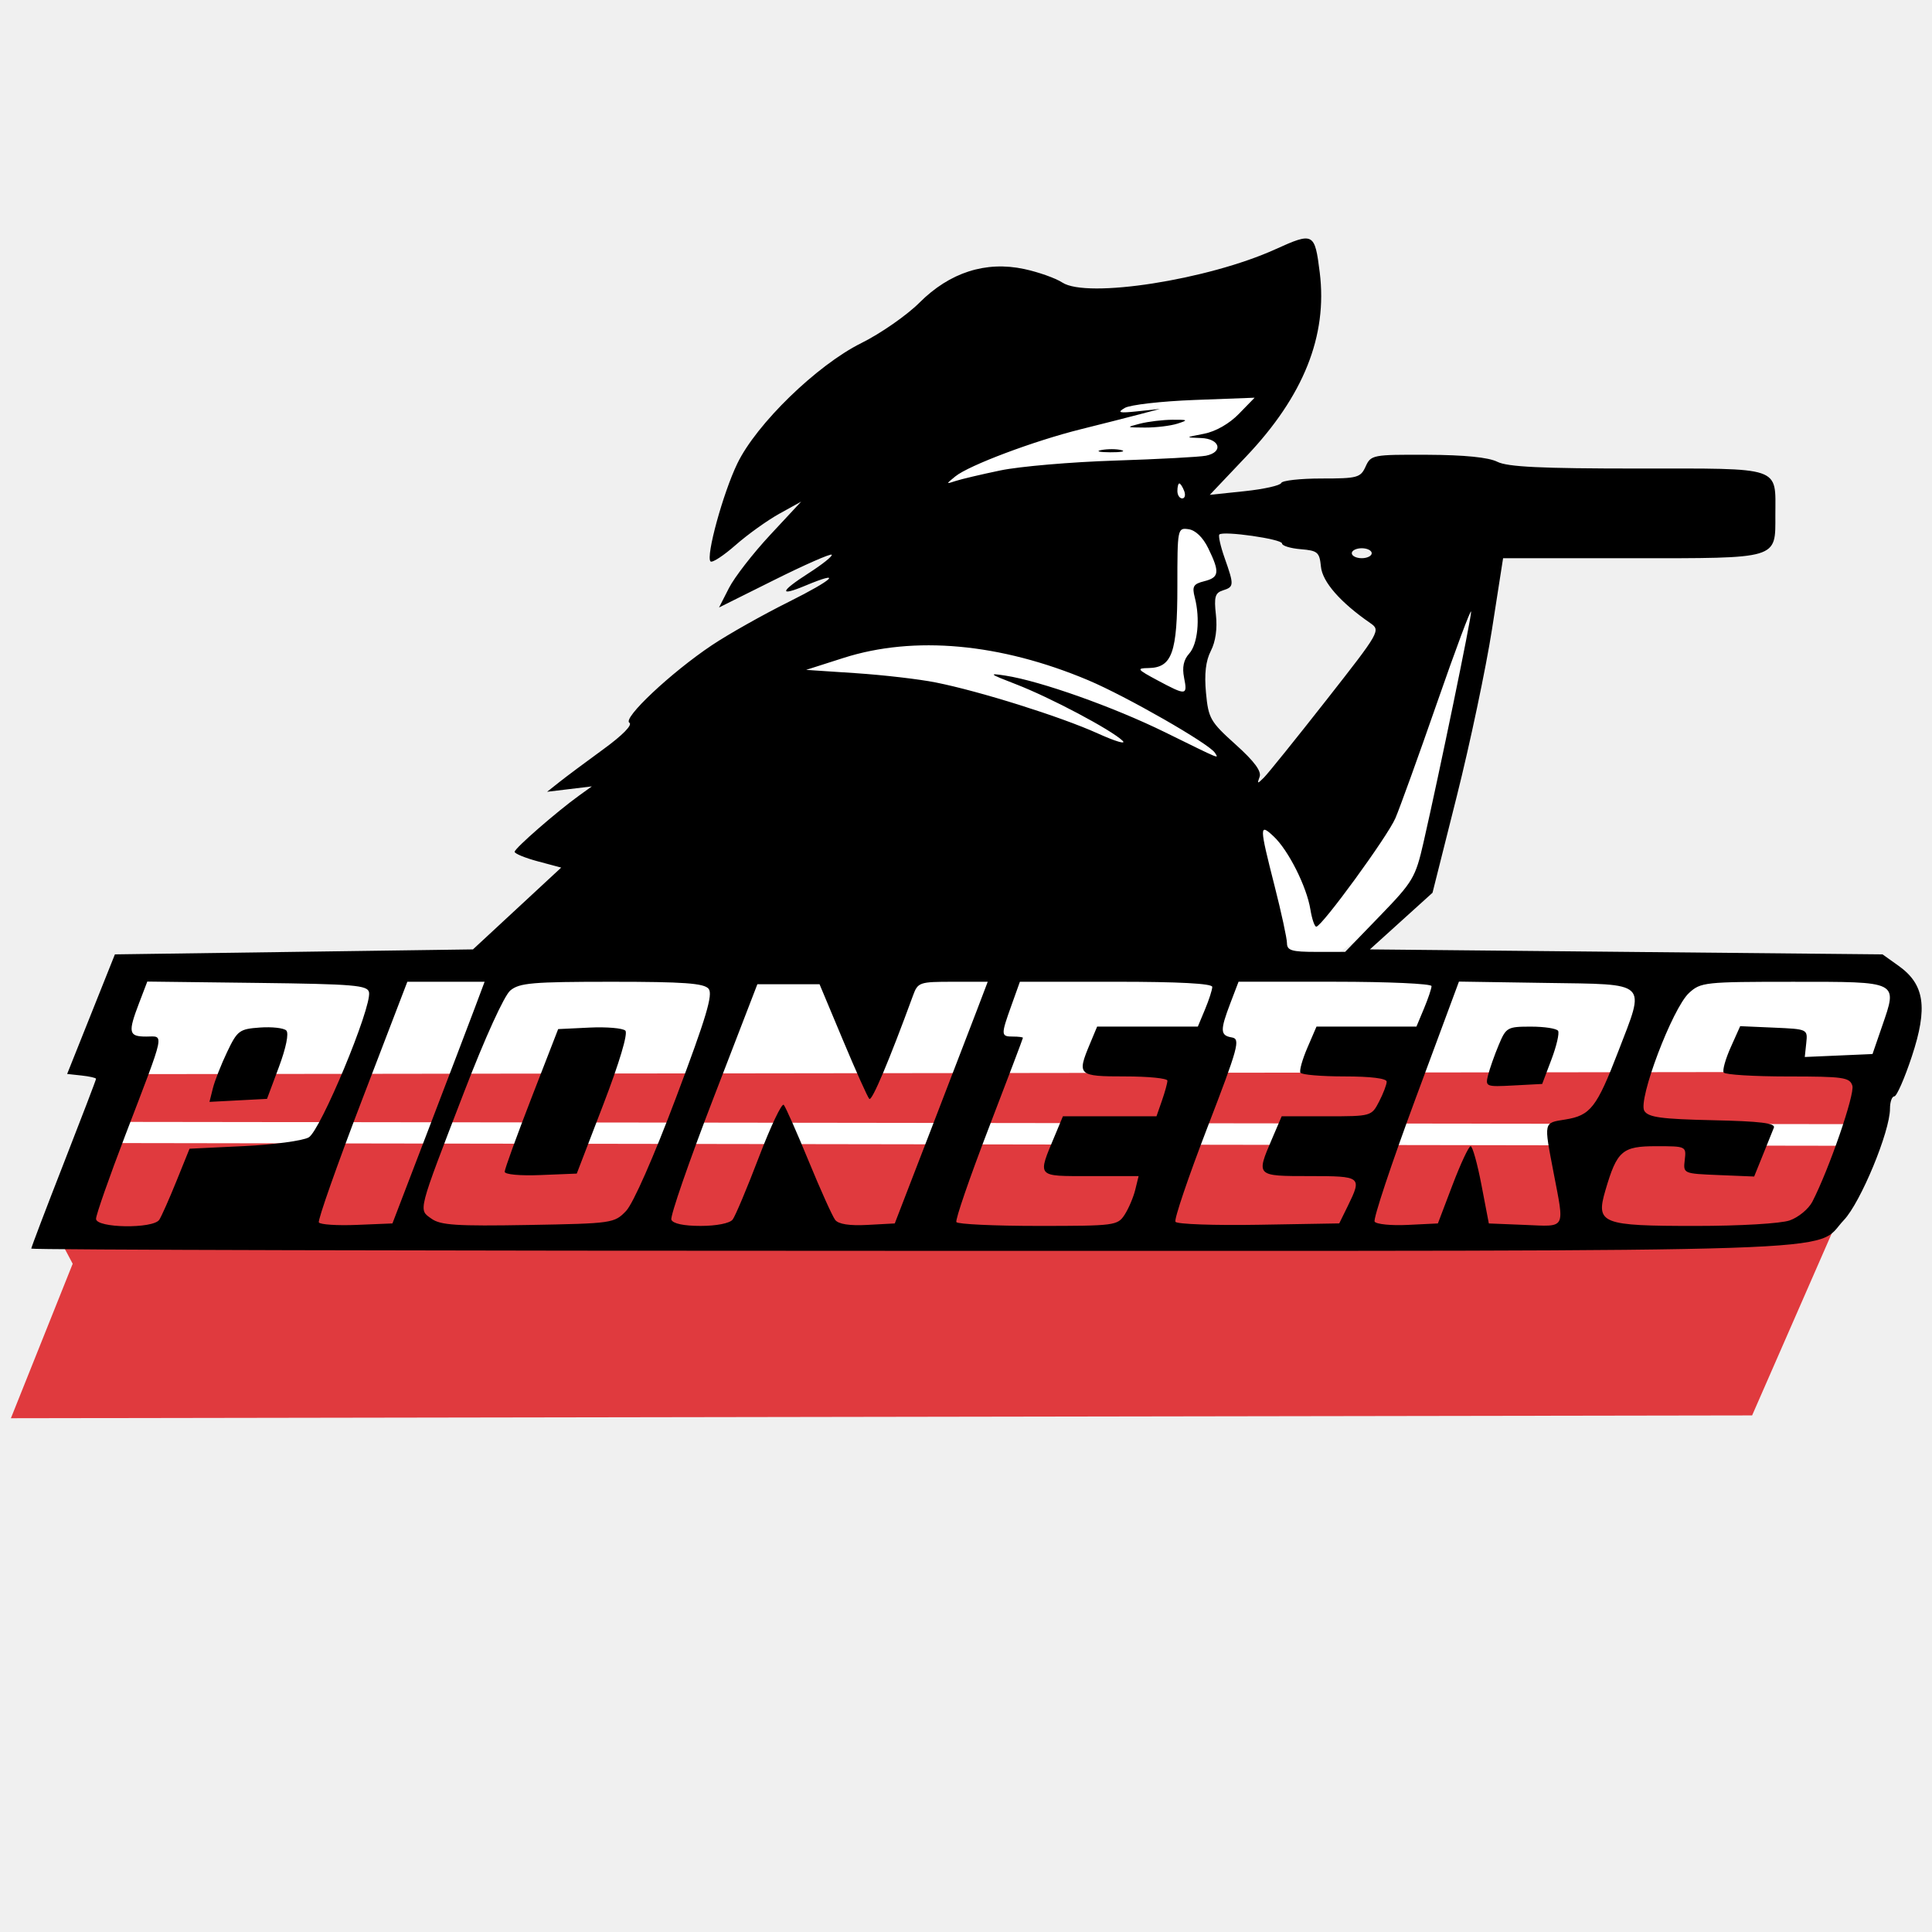
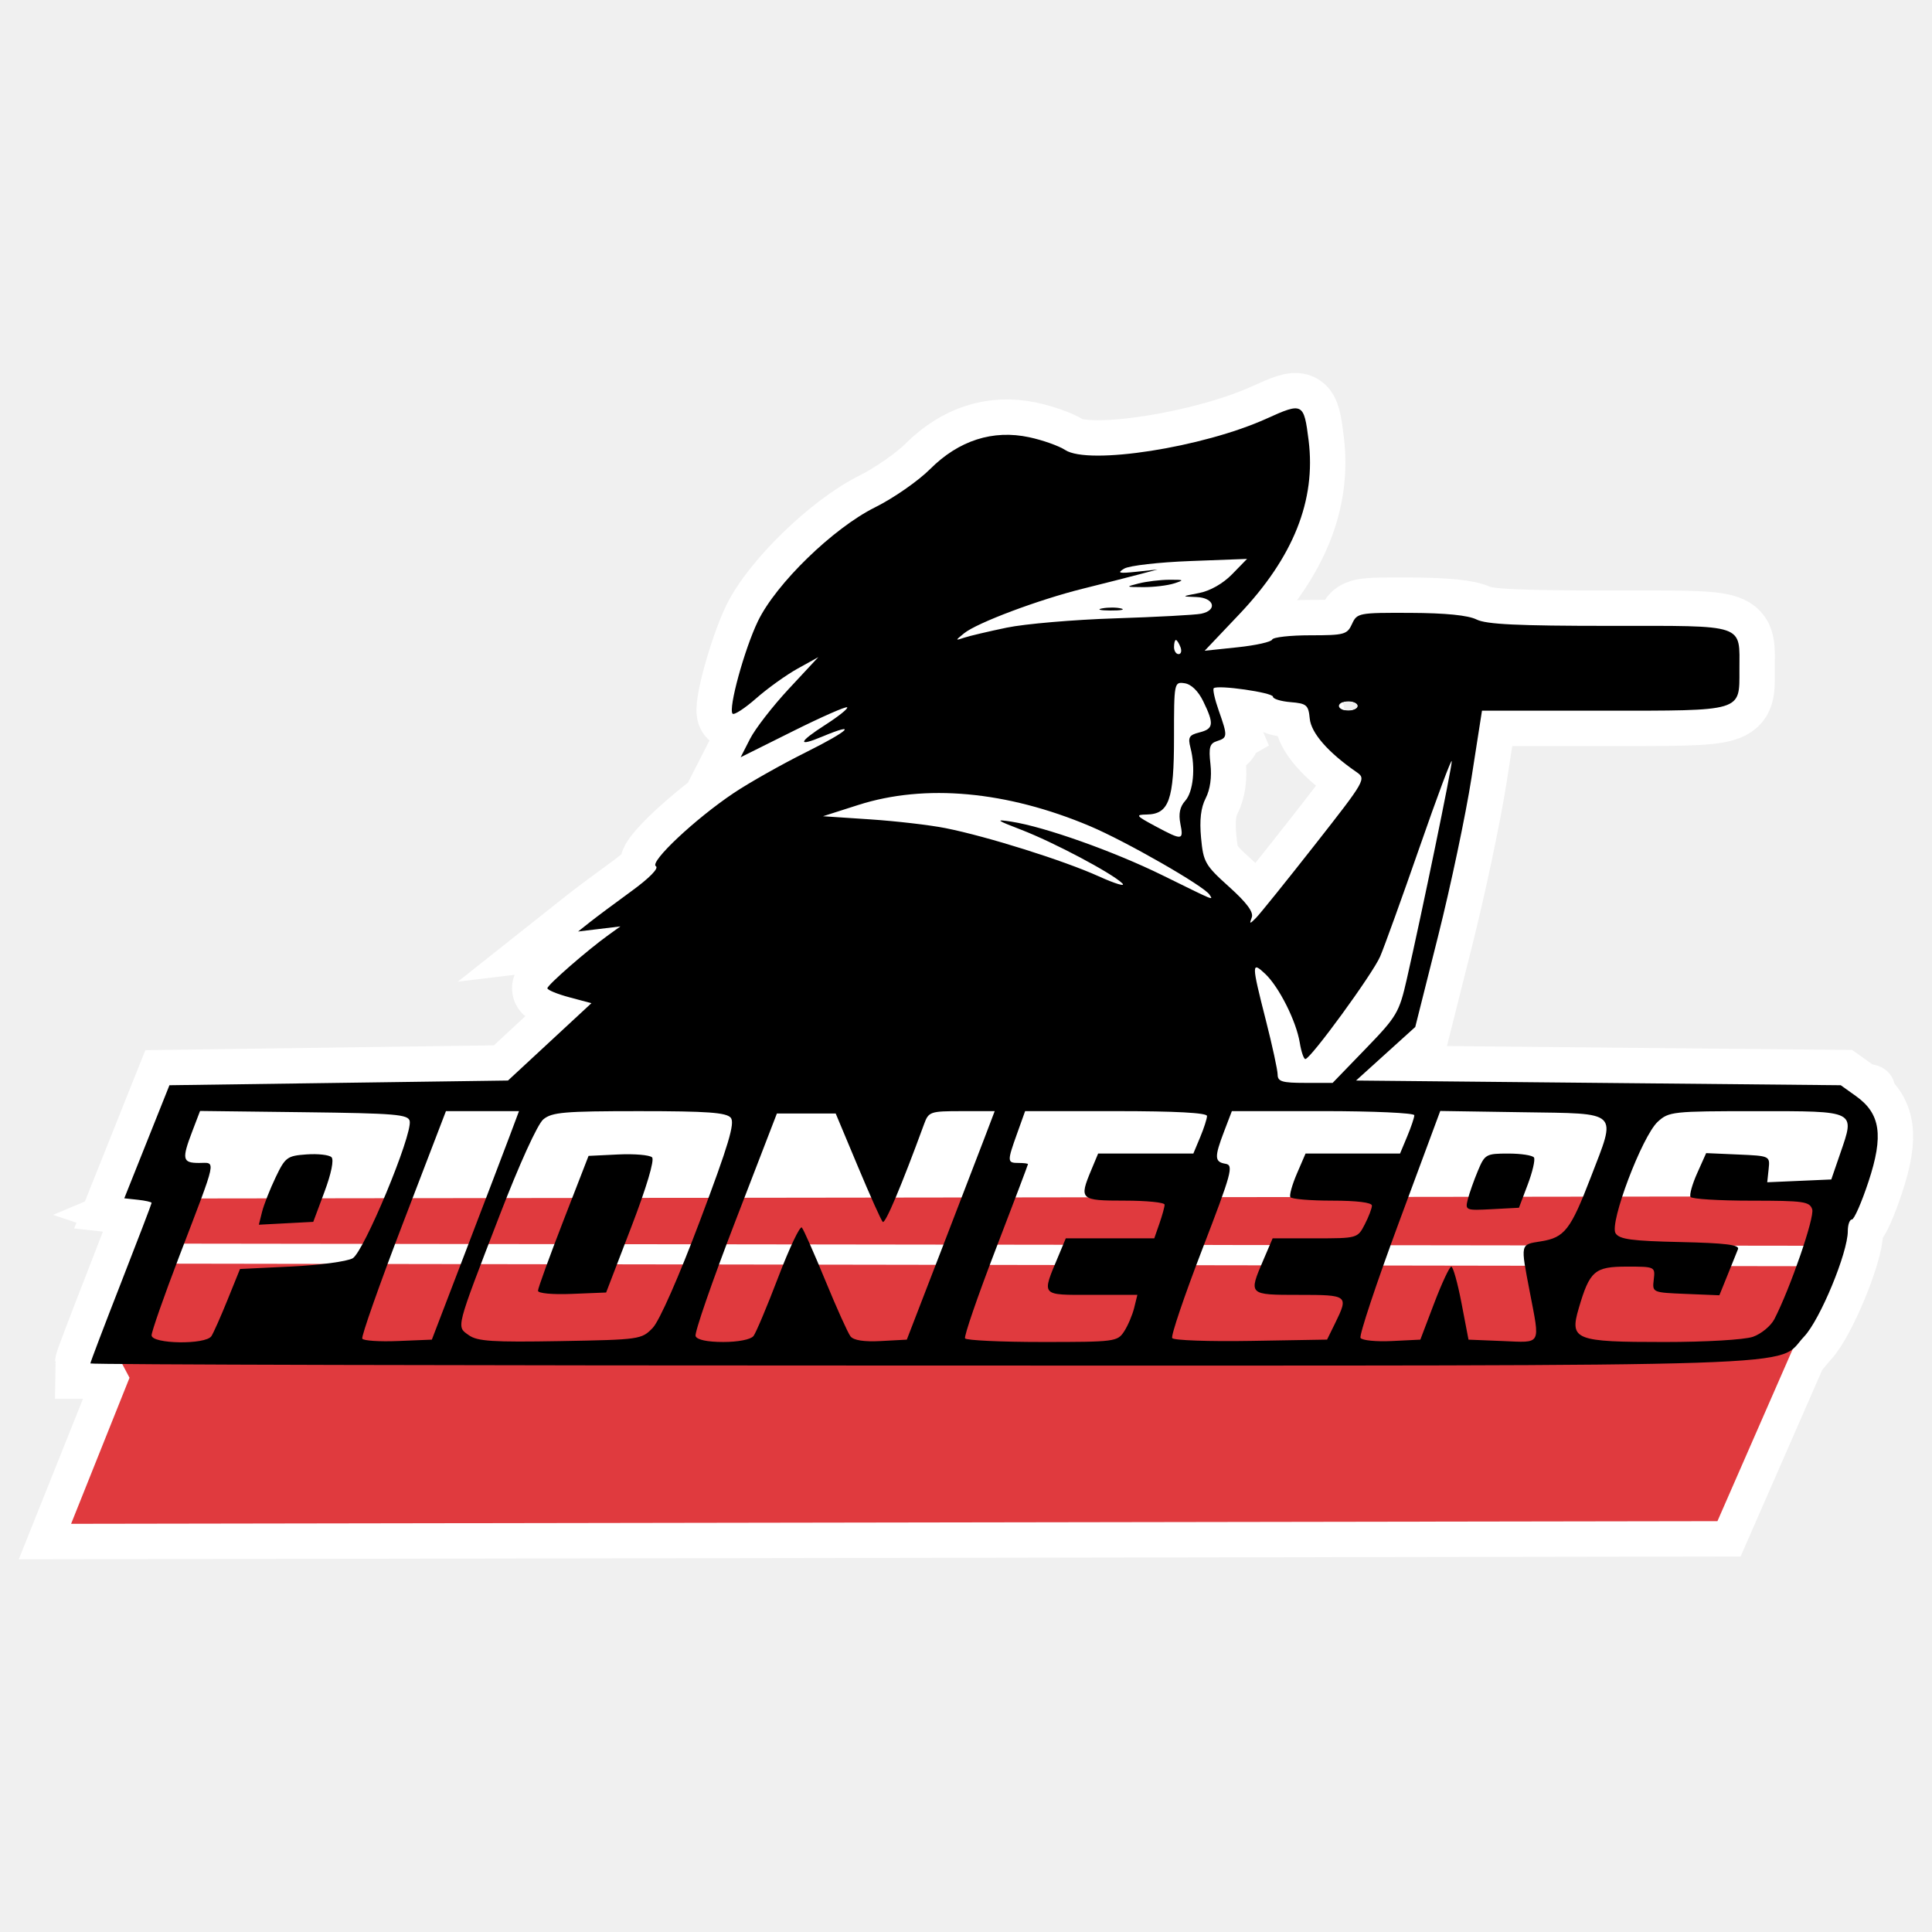
<svg xmlns="http://www.w3.org/2000/svg" width="105.833mm" height="105.833mm" viewBox="0 0 105.833 105.833" version="1.1" id="svg1" xml:space="preserve">
  <defs id="defs1" />
  <g id="layer1">
-     <rect style="fill:#ffffff;fill-rule:evenodd;stroke-width:0.267" id="rect3" width="96.219" height="12.863" x="23.655" y="55.359" ry="0.031" transform="matrix(1,0,-0.2849666,0.9585374,0,0)" />
-     <g id="g3" transform="matrix(0.9857172,0,0,0.9857172,0.00853362,1.109607)">
-       <path style="fill:#ffffff;fill-opacity:1;stroke-width:6.829" d="m 52.596,21.538 c 0,0 -2.809,6.243 -2.965,7.023 -0.156,0.78 -10.769,11.081 -10.769,11.081 l 14.358,6.399 14.202,4.994 6.087,1.405 5.775,-4.058 3.59,-16.856 c 0,0 -4.058,-0.624 -4.214,0.156 -0.156,0.78 -5.15,10.925 -5.15,10.925 l -5.775,2.341 0.624,-3.902 -1.873,-2.653 0.156,-2.653 0.624,-4.058 1.092,-0.624 -1.873,-4.37 3.434,-4.682 -0.468,-4.526 z" id="path3" />
-       <path style="fill:#e03a3e;fill-opacity:1;stroke-width:6.829" d="M 4.343,62.394 2.626,66.452 4.031,69.105 0.597,77.689 97.361,77.533 103.916,62.55 Z" id="path2" />
-       <path style="fill:#e03a3e;fill-opacity:1;stroke-width:2.979" d="m 7.218,58.567 -1.779,0.745 1.456,0.487 -1.061,1.421 97.774,0.127 1.018,-2.908 z" id="path2-6" />
-       <path style="fill:#000000;fill-opacity:1;stroke-width:1.047" d="m 1.729,68.263 c 0,-0.068 0.81,-2.198 1.8,-4.732 0.99,-2.534 1.8,-4.651 1.8,-4.704 0,-0.053 -0.361,-0.135 -0.803,-0.183 l -0.803,-0.087 1.327,-3.323 1.327,-3.323 9.949,-0.138 9.949,-0.138 2.452,-2.273 2.452,-2.273 -1.294,-0.346 c -0.712,-0.19 -1.294,-0.43 -1.294,-0.532 0,-0.191 2.364,-2.251 3.6,-3.138 l 0.692,-0.497 -1.244,0.15 -1.244,0.15 0.69,-0.547 c 0.38,-0.301 1.479,-1.121 2.443,-1.822 1.063,-0.774 1.629,-1.352 1.439,-1.469 -0.393,-0.243 2.321,-2.793 4.585,-4.307 0.902,-0.603 2.823,-1.687 4.27,-2.408 2.502,-1.247 3.061,-1.795 0.918,-0.9 -1.483,0.62 -1.403,0.326 0.19,-0.696 0.773,-0.496 1.35,-0.958 1.281,-1.027 -0.069,-0.069 -1.505,0.563 -3.193,1.405 l -3.068,1.529 0.553,-1.083 c 0.304,-0.596 1.331,-1.92 2.282,-2.942 l 1.73,-1.859 -1.214,0.673 c -0.668,0.37 -1.764,1.156 -2.435,1.746 -0.672,0.59 -1.296,0.997 -1.389,0.905 -0.271,-0.271 0.692,-3.789 1.489,-5.439 1.065,-2.206 4.424,-5.468 6.889,-6.693 1.076,-0.534 2.53,-1.546 3.233,-2.248 1.682,-1.682 3.69,-2.326 5.822,-1.869 0.794,0.17 1.746,0.508 2.116,0.75 1.373,0.9 8.095,-0.149 11.84,-1.847 2.123,-0.962 2.19,-0.927 2.467,1.29 0.439,3.516 -0.896,6.861 -4.08,10.216 l -2.03,2.14 1.938,-0.204 c 1.066,-0.112 1.98,-0.316 2.031,-0.454 0.051,-0.138 1.059,-0.25 2.24,-0.25 2,0 2.169,-0.046 2.451,-0.666 0.295,-0.647 0.39,-0.665 3.437,-0.652 2.059,0.009 3.39,0.142 3.881,0.389 0.571,0.286 2.421,0.375 7.813,0.375 8.09,0 7.639,-0.153 7.639,2.593 0,2.464 0.241,2.392 -8.001,2.392 h -7.13 l -0.616,3.946 c -0.339,2.17 -1.221,6.353 -1.961,9.295 l -1.345,5.349 -1.74,1.574 -1.74,1.574 14.244,0.138 14.244,0.138 0.893,0.637 c 1.446,1.031 1.635,2.317 0.739,5.027 -0.405,1.225 -0.844,2.228 -0.977,2.228 -0.132,0 -0.24,0.308 -0.24,0.684 0,1.271 -1.632,5.212 -2.563,6.191 -1.747,1.837 2.116,1.709 -51.705,1.709 -26.964,0 -49.025,-0.056 -49.025,-0.124 z m 7.114,-1.603 c 0.123,-0.189 0.552,-1.154 0.953,-2.146 l 0.729,-1.803 3.009,-0.144 c 1.655,-0.079 3.281,-0.297 3.612,-0.484 0.654,-0.369 3.511,-7.24 3.353,-8.064 -0.076,-0.393 -0.828,-0.457 -6.204,-0.522 l -6.118,-0.074 -0.455,1.191 c -0.63,1.649 -0.584,1.865 0.394,1.865 1.011,0 1.103,-0.435 -1.164,5.49 -0.893,2.334 -1.624,4.421 -1.624,4.639 0,0.517 3.18,0.564 3.514,0.052 z M 11.821,59.353 c 0.104,-0.416 0.462,-1.326 0.795,-2.023 0.568,-1.189 0.68,-1.271 1.82,-1.353 0.668,-0.048 1.328,0.026 1.466,0.165 0.151,0.151 -0.013,0.962 -0.41,2.025 l -0.662,1.774 -1.599,0.084 -1.599,0.084 z m 11.995,2.25 c 1.109,-2.894 2.261,-5.916 2.561,-6.715 l 0.545,-1.454 h -2.147 -2.147 l -2.522,6.577 c -1.387,3.617 -2.465,6.676 -2.395,6.796 0.07,0.121 1.019,0.183 2.108,0.138 l 1.981,-0.081 z m 10.967,4.569 c 0.394,-0.411 1.527,-2.982 2.787,-6.326 1.672,-4.438 2.054,-5.716 1.8,-6.023 -0.256,-0.308 -1.374,-0.389 -5.382,-0.389 -4.412,0 -5.133,0.062 -5.638,0.485 -0.338,0.283 -1.401,2.617 -2.554,5.608 -2.626,6.813 -2.558,6.549 -1.824,7.075 0.503,0.36 1.397,0.418 5.374,0.348 4.676,-0.083 4.784,-0.098 5.436,-0.777 z m -6.745,-2.181 c 0,-0.147 0.669,-1.99 1.486,-4.097 l 1.486,-3.83 1.74,-0.084 c 0.957,-0.046 1.854,0.031 1.994,0.17 0.154,0.154 -0.328,1.769 -1.223,4.099 l -1.477,3.845 -2.003,0.081 c -1.156,0.047 -2.003,-0.031 -2.003,-0.185 z m 12.664,2.666 c 0.148,-0.19 0.806,-1.754 1.462,-3.474 0.656,-1.72 1.278,-3.029 1.383,-2.908 0.105,0.121 0.729,1.528 1.386,3.128 0.657,1.599 1.32,3.069 1.472,3.266 0.182,0.236 0.794,0.331 1.794,0.277 l 1.517,-0.082 1.977,-5.123 c 1.087,-2.818 2.249,-5.84 2.583,-6.715 l 0.606,-1.592 h -1.936 c -1.86,0 -1.947,0.03 -2.215,0.762 -1.332,3.637 -2.285,5.892 -2.429,5.748 -0.095,-0.095 -0.755,-1.567 -1.468,-3.272 L 45.536,53.572 h -1.728 -1.728 l -2.456,6.369 c -1.351,3.503 -2.396,6.525 -2.323,6.715 0.083,0.218 0.687,0.346 1.63,0.346 0.87,0 1.611,-0.145 1.768,-0.346 z m 21.788,-0.277 c 0.222,-0.343 0.487,-0.966 0.59,-1.385 l 0.187,-0.762 h -2.691 c -3.03,0 -2.946,0.099 -1.943,-2.301 l 0.427,-1.022 h 2.6 2.6 l 0.304,-0.872 c 0.167,-0.48 0.304,-0.978 0.304,-1.108 0,-0.13 -1.059,-0.236 -2.354,-0.236 -2.616,0 -2.683,-0.062 -1.953,-1.809 l 0.401,-0.96 h 2.798 2.798 l 0.401,-0.96 c 0.221,-0.528 0.401,-1.089 0.401,-1.246 0,-0.187 -1.856,-0.286 -5.345,-0.286 h -5.345 l -0.471,1.315 c -0.593,1.654 -0.589,1.731 0.085,1.731 0.305,0 0.554,0.032 0.554,0.07 0,0.039 -0.861,2.311 -1.914,5.05 -1.053,2.739 -1.856,5.075 -1.784,5.191 0.072,0.116 2.114,0.212 4.539,0.212 4.267,0 4.421,-0.02 4.811,-0.623 z m 12.402,-0.485 c 0.799,-1.634 0.763,-1.662 -2.131,-1.662 -2.974,0 -2.969,0.005 -2.087,-2.054 l 0.544,-1.269 h 2.495 c 2.483,0 2.497,-0.004 2.918,-0.817 0.232,-0.449 0.422,-0.948 0.422,-1.108 0,-0.18 -0.89,-0.291 -2.338,-0.291 -1.286,0 -2.391,-0.093 -2.457,-0.208 -0.066,-0.114 0.109,-0.737 0.388,-1.385 l 0.507,-1.177 h 2.777 2.777 l 0.419,-1.003 c 0.231,-0.552 0.419,-1.112 0.419,-1.246 0,-0.134 -2.413,-0.243 -5.362,-0.243 h -5.362 l -0.453,1.186 c -0.582,1.524 -0.57,1.802 0.081,1.91 0.487,0.081 0.367,0.523 -1.375,5.046 -1.05,2.727 -1.842,5.066 -1.76,5.199 0.082,0.133 2.164,0.207 4.626,0.165 l 4.477,-0.076 z M 80.714,64.719 c 0.449,-1.18 0.901,-2.146 1.005,-2.146 0.104,0 0.374,0.966 0.6,2.146 l 0.411,2.146 2.008,0.081 c 2.313,0.094 2.203,0.294 1.592,-2.895 -0.549,-2.867 -0.57,-2.767 0.646,-2.962 1.403,-0.224 1.747,-0.665 2.94,-3.767 1.523,-3.959 1.756,-3.736 -4.001,-3.824 l -4.846,-0.074 -2.424,6.537 c -1.333,3.596 -2.351,6.657 -2.261,6.802 0.09,0.146 0.918,0.228 1.839,0.183 l 1.676,-0.082 z m 1.973,-6.094 c 0.09,-0.36 0.356,-1.114 0.591,-1.676 0.41,-0.982 0.48,-1.022 1.792,-1.022 0.751,0 1.43,0.105 1.509,0.234 0.079,0.129 -0.087,0.845 -0.37,1.592 l -0.514,1.359 -1.586,0.084 c -1.545,0.082 -1.582,0.067 -1.422,-0.57 z m 16.763,8.071 c 0.484,-0.169 1.05,-0.636 1.258,-1.038 0.929,-1.802 2.371,-5.985 2.224,-6.45 -0.147,-0.462 -0.499,-0.512 -3.589,-0.512 -1.885,0 -3.488,-0.099 -3.563,-0.22 -0.075,-0.121 0.101,-0.75 0.391,-1.397 l 0.527,-1.178 1.877,0.082 c 1.874,0.082 1.877,0.084 1.795,0.857 l -0.082,0.774 1.882,-0.082 1.882,-0.082 0.532,-1.545 c 0.868,-2.52 0.969,-2.47 -4.939,-2.47 -4.921,0 -5.142,0.024 -5.792,0.623 -0.922,0.85 -2.855,5.958 -2.48,6.553 0.224,0.356 0.943,0.454 3.804,0.517 2.639,0.058 3.494,0.163 3.393,0.415 -0.074,0.186 -0.351,0.872 -0.615,1.526 l -0.48,1.188 -1.973,-0.081 c -1.973,-0.081 -1.973,-0.081 -1.884,-0.842 0.088,-0.757 0.078,-0.762 -1.586,-0.762 -1.891,0 -2.179,0.25 -2.825,2.457 -0.542,1.851 -0.228,1.974 5.026,1.974 2.46,0 4.718,-0.133 5.217,-0.307 z M 76.686,49.765 c 1.833,-1.895 1.969,-2.124 2.416,-4.085 0.892,-3.911 2.659,-12.472 2.643,-12.813 -0.009,-0.187 -0.86,2.089 -1.892,5.059 -1.032,2.97 -2.075,5.859 -2.317,6.42 -0.438,1.017 -4.068,5.996 -4.393,6.026 -0.094,0.009 -0.243,-0.423 -0.33,-0.959 -0.206,-1.267 -1.22,-3.285 -2.038,-4.054 -0.806,-0.757 -0.803,-0.592 0.045,2.737 0.379,1.489 0.691,2.926 0.692,3.192 0.002,0.406 0.265,0.485 1.617,0.485 h 1.615 z m -2.992,-11.977 c 3.003,-3.828 3.034,-3.882 2.441,-4.292 -1.66,-1.148 -2.654,-2.286 -2.736,-3.133 -0.078,-0.802 -0.181,-0.89 -1.124,-0.968 -0.571,-0.047 -1.038,-0.191 -1.038,-0.319 0,-0.245 -3.267,-0.713 -3.482,-0.498 -0.068,0.068 0.064,0.658 0.294,1.31 0.531,1.506 0.526,1.598 -0.101,1.797 -0.432,0.137 -0.496,0.365 -0.385,1.357 0.085,0.758 -0.017,1.487 -0.28,2 -0.286,0.557 -0.37,1.28 -0.272,2.331 0.133,1.424 0.24,1.611 1.646,2.875 1.041,0.936 1.451,1.49 1.334,1.8 -0.15,0.399 -0.123,0.402 0.245,0.033 0.228,-0.228 1.784,-2.16 3.457,-4.292 z m -6.187,2.922 C 67.202,40.214 62.578,37.566 60.468,36.677 55.584,34.62 50.792,34.183 46.868,35.437 l -2.077,0.664 2.769,0.184 c 1.523,0.101 3.517,0.332 4.431,0.515 2.455,0.489 6.947,1.902 9,2.83 0.99,0.448 1.613,0.632 1.385,0.41 -0.622,-0.605 -4.027,-2.408 -5.935,-3.144 -1.483,-0.571 -1.55,-0.627 -0.573,-0.476 1.948,0.301 6.008,1.742 8.862,3.145 3.185,1.566 2.988,1.485 2.778,1.145 z M 65.794,36.534 c -0.115,-0.573 -0.026,-0.995 0.28,-1.333 0.479,-0.529 0.621,-1.94 0.315,-3.123 -0.16,-0.62 -0.083,-0.751 0.53,-0.905 0.832,-0.209 0.867,-0.501 0.218,-1.831 -0.295,-0.605 -0.706,-1.002 -1.094,-1.058 -0.614,-0.087 -0.622,-0.049 -0.622,3.192 0,3.678 -0.293,4.502 -1.608,4.524 -0.678,0.011 -0.632,0.073 0.5,0.68 1.607,0.86 1.68,0.853 1.48,-0.146 z m 10.428,-6.916 c 0,-0.152 -0.249,-0.277 -0.554,-0.277 -0.305,0 -0.554,0.125 -0.554,0.277 0,0.152 0.249,0.277 0.554,0.277 0.305,0 0.554,-0.125 0.554,-0.277 z M 65.799,26.157 c -0.088,-0.228 -0.208,-0.415 -0.268,-0.415 -0.06,0 -0.109,0.187 -0.109,0.415 0,0.228 0.121,0.415 0.268,0.415 0.148,0 0.197,-0.187 0.109,-0.415 z M 55.591,25.016 c 1.066,-0.222 3.932,-0.468 6.369,-0.546 2.437,-0.079 4.711,-0.201 5.054,-0.272 0.984,-0.203 0.775,-0.943 -0.277,-0.981 -0.896,-0.032 -0.895,-0.033 0.163,-0.237 0.647,-0.125 1.405,-0.557 1.938,-1.105 l 0.876,-0.899 -3.342,0.126 c -1.838,0.069 -3.583,0.269 -3.877,0.444 -0.441,0.262 -0.316,0.295 0.712,0.186 l 1.246,-0.133 -1.108,0.293 c -0.609,0.161 -2.093,0.539 -3.296,0.838 -2.605,0.649 -6.213,2.005 -6.966,2.618 -0.531,0.433 -0.531,0.436 0.015,0.255 0.305,-0.101 1.426,-0.365 2.492,-0.587 z m 5.611,-1.132 c 0.344,-0.066 0.843,-0.064 1.108,0.005 0.265,0.069 -0.017,0.124 -0.626,0.12 -0.609,-0.003 -0.826,-0.06 -0.481,-0.126 z m 2.143,-1.466 c 0.457,-0.116 1.267,-0.214 1.8,-0.217 0.874,-0.005 0.902,0.017 0.277,0.217 -0.381,0.122 -1.191,0.219 -1.8,0.217 -1.054,-0.005 -1.067,-0.015 -0.277,-0.217 z" id="path1" />
+     <g id="g2" transform="matrix(0.9455126,0,0,0.9455126,11.88908,94.72015)">
+       <g id="g1" style="stroke-width:4.1;stroke-dasharray:none">
+         <rect style="fill:#ffffff;fill-rule:evenodd;stroke:#ffffff;stroke-width:4.188;stroke-dasharray:none" id="rect3-3" width="96.219" height="12.863" x="-12.03" y="-38.1" ry="0.031" transform="matrix(1,0,-0.2849666,0.9585374,0,0)" />
+         <g id="g3-5" transform="matrix(0.9857172,0,0,0.9857172,-9.043516,-88.47447)" style="stroke:#ffffff;stroke-width:4.159;stroke-dasharray:none">
+           <path style="fill:#ffffff;fill-opacity:1;stroke:#ffffff;stroke-width:4.159;stroke-dasharray:none" d="m 52.596,21.538 c 0,0 -2.809,6.243 -2.965,7.023 -0.156,0.78 -10.769,11.081 -10.769,11.081 l 14.358,6.399 14.202,4.994 6.087,1.405 5.775,-4.058 3.59,-16.856 c 0,0 -4.058,-0.624 -4.214,0.156 -0.156,0.78 -5.15,10.925 -5.15,10.925 l -5.775,2.341 0.624,-3.902 -1.873,-2.653 0.156,-2.653 0.624,-4.058 1.092,-0.624 -1.873,-4.37 3.434,-4.682 -0.468,-4.526 z" id="path3-6" />
+           <path style="fill:#e03a3e;fill-opacity:1;stroke:#ffffff;stroke-width:4.159;stroke-dasharray:none" d="M 4.343,62.394 2.626,66.452 4.031,69.105 0.597,77.689 97.361,77.533 103.916,62.55 Z" id="path2-2" />
+           <path style="fill:#e03a3e;fill-opacity:1;stroke:#ffffff;stroke-width:4.159;stroke-dasharray:none" d="m 7.218,58.567 -1.779,0.745 1.456,0.487 -1.061,1.421 97.774,0.127 1.018,-2.908 z" id="path2-6-9" />
+           <path style="fill:#000000;fill-opacity:1;stroke:#ffffff;stroke-width:4.159;stroke-dasharray:none" d="m 1.729,68.263 c 0,-0.068 0.81,-2.198 1.8,-4.732 0.99,-2.534 1.8,-4.651 1.8,-4.704 0,-0.053 -0.361,-0.135 -0.803,-0.183 l -0.803,-0.087 1.327,-3.323 1.327,-3.323 9.949,-0.138 9.949,-0.138 2.452,-2.273 2.452,-2.273 -1.294,-0.346 c -0.712,-0.19 -1.294,-0.43 -1.294,-0.532 0,-0.191 2.364,-2.251 3.6,-3.138 l 0.692,-0.497 -1.244,0.15 -1.244,0.15 0.69,-0.547 c 0.38,-0.301 1.479,-1.121 2.443,-1.822 1.063,-0.774 1.629,-1.352 1.439,-1.469 -0.393,-0.243 2.321,-2.793 4.585,-4.307 0.902,-0.603 2.823,-1.687 4.27,-2.408 2.502,-1.247 3.061,-1.795 0.918,-0.9 -1.483,0.62 -1.403,0.326 0.19,-0.696 0.773,-0.496 1.35,-0.958 1.281,-1.027 -0.069,-0.069 -1.505,0.563 -3.193,1.405 l -3.068,1.529 0.553,-1.083 c 0.304,-0.596 1.331,-1.92 2.282,-2.942 l 1.73,-1.859 -1.214,0.673 c -0.668,0.37 -1.764,1.156 -2.435,1.746 -0.672,0.59 -1.296,0.997 -1.389,0.905 -0.271,-0.271 0.692,-3.789 1.489,-5.439 1.065,-2.206 4.424,-5.468 6.889,-6.693 1.076,-0.534 2.53,-1.546 3.233,-2.248 1.682,-1.682 3.69,-2.326 5.822,-1.869 0.794,0.17 1.746,0.508 2.116,0.75 1.373,0.9 8.095,-0.149 11.84,-1.847 2.123,-0.962 2.19,-0.927 2.467,1.29 0.439,3.516 -0.896,6.861 -4.08,10.216 l -2.03,2.14 1.938,-0.204 c 1.066,-0.112 1.98,-0.316 2.031,-0.454 0.051,-0.138 1.059,-0.25 2.24,-0.25 2,0 2.169,-0.046 2.451,-0.666 0.295,-0.647 0.39,-0.665 3.437,-0.652 2.059,0.009 3.39,0.142 3.881,0.389 0.571,0.286 2.421,0.375 7.813,0.375 8.09,0 7.639,-0.153 7.639,2.593 0,2.464 0.241,2.392 -8.001,2.392 h -7.13 l -0.616,3.946 c -0.339,2.17 -1.221,6.353 -1.961,9.295 l -1.345,5.349 -1.74,1.574 -1.74,1.574 14.244,0.138 14.244,0.138 0.893,0.637 c 1.446,1.031 1.635,2.317 0.739,5.027 -0.405,1.225 -0.844,2.228 -0.977,2.228 -0.132,0 -0.24,0.308 -0.24,0.684 0,1.271 -1.632,5.212 -2.563,6.191 -1.747,1.837 2.116,1.709 -51.705,1.709 -26.964,0 -49.025,-0.056 -49.025,-0.124 z m 7.114,-1.603 c 0.123,-0.189 0.552,-1.154 0.953,-2.146 l 0.729,-1.803 3.009,-0.144 c 1.655,-0.079 3.281,-0.297 3.612,-0.484 0.654,-0.369 3.511,-7.24 3.353,-8.064 -0.076,-0.393 -0.828,-0.457 -6.204,-0.522 l -6.118,-0.074 -0.455,1.191 c -0.63,1.649 -0.584,1.865 0.394,1.865 1.011,0 1.103,-0.435 -1.164,5.49 -0.893,2.334 -1.624,4.421 -1.624,4.639 0,0.517 3.18,0.564 3.514,0.052 z M 11.821,59.353 c 0.104,-0.416 0.462,-1.326 0.795,-2.023 0.568,-1.189 0.68,-1.271 1.82,-1.353 0.668,-0.048 1.328,0.026 1.466,0.165 0.151,0.151 -0.013,0.962 -0.41,2.025 l -0.662,1.774 -1.599,0.084 -1.599,0.084 z m 11.995,2.25 c 1.109,-2.894 2.261,-5.916 2.561,-6.715 l 0.545,-1.454 h -2.147 -2.147 l -2.522,6.577 c -1.387,3.617 -2.465,6.676 -2.395,6.796 0.07,0.121 1.019,0.183 2.108,0.138 l 1.981,-0.081 z m 10.967,4.569 c 0.394,-0.411 1.527,-2.982 2.787,-6.326 1.672,-4.438 2.054,-5.716 1.8,-6.023 -0.256,-0.308 -1.374,-0.389 -5.382,-0.389 -4.412,0 -5.133,0.062 -5.638,0.485 -0.338,0.283 -1.401,2.617 -2.554,5.608 -2.626,6.813 -2.558,6.549 -1.824,7.075 0.503,0.36 1.397,0.418 5.374,0.348 4.676,-0.083 4.784,-0.098 5.436,-0.777 z m -6.745,-2.181 c 0,-0.147 0.669,-1.99 1.486,-4.097 l 1.486,-3.83 1.74,-0.084 c 0.957,-0.046 1.854,0.031 1.994,0.17 0.154,0.154 -0.328,1.769 -1.223,4.099 l -1.477,3.845 -2.003,0.081 c -1.156,0.047 -2.003,-0.031 -2.003,-0.185 z m 12.664,2.666 c 0.148,-0.19 0.806,-1.754 1.462,-3.474 0.656,-1.72 1.278,-3.029 1.383,-2.908 0.105,0.121 0.729,1.528 1.386,3.128 0.657,1.599 1.32,3.069 1.472,3.266 0.182,0.236 0.794,0.331 1.794,0.277 l 1.517,-0.082 1.977,-5.123 c 1.087,-2.818 2.249,-5.84 2.583,-6.715 l 0.606,-1.592 h -1.936 c -1.86,0 -1.947,0.03 -2.215,0.762 -1.332,3.637 -2.285,5.892 -2.429,5.748 -0.095,-0.095 -0.755,-1.567 -1.468,-3.272 L 45.536,53.572 h -1.728 -1.728 l -2.456,6.369 c -1.351,3.503 -2.396,6.525 -2.323,6.715 0.083,0.218 0.687,0.346 1.63,0.346 0.87,0 1.611,-0.145 1.768,-0.346 z m 21.788,-0.277 c 0.222,-0.343 0.487,-0.966 0.59,-1.385 l 0.187,-0.762 h -2.691 c -3.03,0 -2.946,0.099 -1.943,-2.301 l 0.427,-1.022 h 2.6 2.6 l 0.304,-0.872 c 0.167,-0.48 0.304,-0.978 0.304,-1.108 0,-0.13 -1.059,-0.236 -2.354,-0.236 -2.616,0 -2.683,-0.062 -1.953,-1.809 l 0.401,-0.96 h 2.798 2.798 l 0.401,-0.96 c 0.221,-0.528 0.401,-1.089 0.401,-1.246 0,-0.187 -1.856,-0.286 -5.345,-0.286 h -5.345 l -0.471,1.315 c -0.593,1.654 -0.589,1.731 0.085,1.731 0.305,0 0.554,0.032 0.554,0.07 0,0.039 -0.861,2.311 -1.914,5.05 -1.053,2.739 -1.856,5.075 -1.784,5.191 0.072,0.116 2.114,0.212 4.539,0.212 4.267,0 4.421,-0.02 4.811,-0.623 z m 12.402,-0.485 c 0.799,-1.634 0.763,-1.662 -2.131,-1.662 -2.974,0 -2.969,0.005 -2.087,-2.054 l 0.544,-1.269 h 2.495 c 2.483,0 2.497,-0.004 2.918,-0.817 0.232,-0.449 0.422,-0.948 0.422,-1.108 0,-0.18 -0.89,-0.291 -2.338,-0.291 -1.286,0 -2.391,-0.093 -2.457,-0.208 -0.066,-0.114 0.109,-0.737 0.388,-1.385 l 0.507,-1.177 h 2.777 2.777 l 0.419,-1.003 c 0.231,-0.552 0.419,-1.112 0.419,-1.246 0,-0.134 -2.413,-0.243 -5.362,-0.243 h -5.362 l -0.453,1.186 c -0.582,1.524 -0.57,1.802 0.081,1.91 0.487,0.081 0.367,0.523 -1.375,5.046 -1.05,2.727 -1.842,5.066 -1.76,5.199 0.082,0.133 2.164,0.207 4.626,0.165 l 4.477,-0.076 z M 80.714,64.719 c 0.449,-1.18 0.901,-2.146 1.005,-2.146 0.104,0 0.374,0.966 0.6,2.146 l 0.411,2.146 2.008,0.081 c 2.313,0.094 2.203,0.294 1.592,-2.895 -0.549,-2.867 -0.57,-2.767 0.646,-2.962 1.403,-0.224 1.747,-0.665 2.94,-3.767 1.523,-3.959 1.756,-3.736 -4.001,-3.824 l -4.846,-0.074 -2.424,6.537 c -1.333,3.596 -2.351,6.657 -2.261,6.802 0.09,0.146 0.918,0.228 1.839,0.183 l 1.676,-0.082 z m 1.973,-6.094 c 0.09,-0.36 0.356,-1.114 0.591,-1.676 0.41,-0.982 0.48,-1.022 1.792,-1.022 0.751,0 1.43,0.105 1.509,0.234 0.079,0.129 -0.087,0.845 -0.37,1.592 l -0.514,1.359 -1.586,0.084 c -1.545,0.082 -1.582,0.067 -1.422,-0.57 z m 16.763,8.071 c 0.484,-0.169 1.05,-0.636 1.258,-1.038 0.929,-1.802 2.371,-5.985 2.224,-6.45 -0.147,-0.462 -0.499,-0.512 -3.589,-0.512 -1.885,0 -3.488,-0.099 -3.563,-0.22 -0.075,-0.121 0.101,-0.75 0.391,-1.397 l 0.527,-1.178 1.877,0.082 c 1.874,0.082 1.877,0.084 1.795,0.857 l -0.082,0.774 1.882,-0.082 1.882,-0.082 0.532,-1.545 c 0.868,-2.52 0.969,-2.47 -4.939,-2.47 -4.921,0 -5.142,0.024 -5.792,0.623 -0.922,0.85 -2.855,5.958 -2.48,6.553 0.224,0.356 0.943,0.454 3.804,0.517 2.639,0.058 3.494,0.163 3.393,0.415 -0.074,0.186 -0.351,0.872 -0.615,1.526 l -0.48,1.188 -1.973,-0.081 c -1.973,-0.081 -1.973,-0.081 -1.884,-0.842 0.088,-0.757 0.078,-0.762 -1.586,-0.762 -1.891,0 -2.179,0.25 -2.825,2.457 -0.542,1.851 -0.228,1.974 5.026,1.974 2.46,0 4.718,-0.133 5.217,-0.307 z M 76.686,49.765 c 1.833,-1.895 1.969,-2.124 2.416,-4.085 0.892,-3.911 2.659,-12.472 2.643,-12.813 -0.009,-0.187 -0.86,2.089 -1.892,5.059 -1.032,2.97 -2.075,5.859 -2.317,6.42 -0.438,1.017 -4.068,5.996 -4.393,6.026 -0.094,0.009 -0.243,-0.423 -0.33,-0.959 -0.206,-1.267 -1.22,-3.285 -2.038,-4.054 -0.806,-0.757 -0.803,-0.592 0.045,2.737 0.379,1.489 0.691,2.926 0.692,3.192 0.002,0.406 0.265,0.485 1.617,0.485 h 1.615 z m -2.992,-11.977 c 3.003,-3.828 3.034,-3.882 2.441,-4.292 -1.66,-1.148 -2.654,-2.286 -2.736,-3.133 -0.078,-0.802 -0.181,-0.89 -1.124,-0.968 -0.571,-0.047 -1.038,-0.191 -1.038,-0.319 0,-0.245 -3.267,-0.713 -3.482,-0.498 -0.068,0.068 0.064,0.658 0.294,1.31 0.531,1.506 0.526,1.598 -0.101,1.797 -0.432,0.137 -0.496,0.365 -0.385,1.357 0.085,0.758 -0.017,1.487 -0.28,2 -0.286,0.557 -0.37,1.28 -0.272,2.331 0.133,1.424 0.24,1.611 1.646,2.875 1.041,0.936 1.451,1.49 1.334,1.8 -0.15,0.399 -0.123,0.402 0.245,0.033 0.228,-0.228 1.784,-2.16 3.457,-4.292 z m -6.187,2.922 C 67.202,40.214 62.578,37.566 60.468,36.677 55.584,34.62 50.792,34.183 46.868,35.437 l -2.077,0.664 2.769,0.184 c 1.523,0.101 3.517,0.332 4.431,0.515 2.455,0.489 6.947,1.902 9,2.83 0.99,0.448 1.613,0.632 1.385,0.41 -0.622,-0.605 -4.027,-2.408 -5.935,-3.144 -1.483,-0.571 -1.55,-0.627 -0.573,-0.476 1.948,0.301 6.008,1.742 8.862,3.145 3.185,1.566 2.988,1.485 2.778,1.145 z M 65.794,36.534 c -0.115,-0.573 -0.026,-0.995 0.28,-1.333 0.479,-0.529 0.621,-1.94 0.315,-3.123 -0.16,-0.62 -0.083,-0.751 0.53,-0.905 0.832,-0.209 0.867,-0.501 0.218,-1.831 -0.295,-0.605 -0.706,-1.002 -1.094,-1.058 -0.614,-0.087 -0.622,-0.049 -0.622,3.192 0,3.678 -0.293,4.502 -1.608,4.524 -0.678,0.011 -0.632,0.073 0.5,0.68 1.607,0.86 1.68,0.853 1.48,-0.146 z m 10.428,-6.916 c 0,-0.152 -0.249,-0.277 -0.554,-0.277 -0.305,0 -0.554,0.125 -0.554,0.277 0,0.152 0.249,0.277 0.554,0.277 0.305,0 0.554,-0.125 0.554,-0.277 z M 65.799,26.157 c -0.088,-0.228 -0.208,-0.415 -0.268,-0.415 -0.06,0 -0.109,0.187 -0.109,0.415 0,0.228 0.121,0.415 0.268,0.415 0.148,0 0.197,-0.187 0.109,-0.415 z M 55.591,25.016 c 1.066,-0.222 3.932,-0.468 6.369,-0.546 2.437,-0.079 4.711,-0.201 5.054,-0.272 0.984,-0.203 0.775,-0.943 -0.277,-0.981 -0.896,-0.032 -0.895,-0.033 0.163,-0.237 0.647,-0.125 1.405,-0.557 1.938,-1.105 l 0.876,-0.899 -3.342,0.126 c -1.838,0.069 -3.583,0.269 -3.877,0.444 -0.441,0.262 -0.316,0.295 0.712,0.186 l 1.246,-0.133 -1.108,0.293 c -0.609,0.161 -2.093,0.539 -3.296,0.838 -2.605,0.649 -6.213,2.005 -6.966,2.618 -0.531,0.433 -0.531,0.436 0.015,0.255 0.305,-0.101 1.426,-0.365 2.492,-0.587 z m 5.611,-1.132 c 0.344,-0.066 0.843,-0.064 1.108,0.005 0.265,0.069 -0.017,0.124 -0.626,0.12 -0.609,-0.003 -0.826,-0.06 -0.481,-0.126 z m 2.143,-1.466 c 0.457,-0.116 1.267,-0.214 1.8,-0.217 0.874,-0.005 0.902,0.017 0.277,0.217 -0.381,0.122 -1.191,0.219 -1.8,0.217 -1.054,-0.005 -1.067,-0.015 -0.277,-0.217 z" id="path1-1" />
+         </g>
+       </g>
+       <rect style="fill:#ffffff;fill-rule:evenodd;stroke-width:0.267" id="rect3" width="96.219" height="12.863" x="-12.03" y="-38.1" ry="0.031" transform="matrix(1,0,-0.2849666,0.9585374,0,0)" />
+       <g id="g3" transform="matrix(0.9857172,0,0,0.9857172,-9.043516,-88.47447)">
+         <path style="fill:#ffffff;fill-opacity:1;stroke-width:6.829" d="m 52.596,21.538 c 0,0 -2.809,6.243 -2.965,7.023 -0.156,0.78 -10.769,11.081 -10.769,11.081 l 14.358,6.399 14.202,4.994 6.087,1.405 5.775,-4.058 3.59,-16.856 c 0,0 -4.058,-0.624 -4.214,0.156 -0.156,0.78 -5.15,10.925 -5.15,10.925 l -5.775,2.341 0.624,-3.902 -1.873,-2.653 0.156,-2.653 0.624,-4.058 1.092,-0.624 -1.873,-4.37 3.434,-4.682 -0.468,-4.526 z" id="path3" />
+         <path style="fill:#e03a3e;fill-opacity:1;stroke-width:6.829" d="M 4.343,62.394 2.626,66.452 4.031,69.105 0.597,77.689 97.361,77.533 103.916,62.55 Z" id="path2" />
+         <path style="fill:#e03a3e;fill-opacity:1;stroke-width:2.979" d="m 7.218,58.567 -1.779,0.745 1.456,0.487 -1.061,1.421 97.774,0.127 1.018,-2.908 z" id="path2-6" />
+         <path style="fill:#000000;fill-opacity:1;stroke-width:1.047" d="m 1.729,68.263 c 0,-0.068 0.81,-2.198 1.8,-4.732 0.99,-2.534 1.8,-4.651 1.8,-4.704 0,-0.053 -0.361,-0.135 -0.803,-0.183 l -0.803,-0.087 1.327,-3.323 1.327,-3.323 9.949,-0.138 9.949,-0.138 2.452,-2.273 2.452,-2.273 -1.294,-0.346 c -0.712,-0.19 -1.294,-0.43 -1.294,-0.532 0,-0.191 2.364,-2.251 3.6,-3.138 l 0.692,-0.497 -1.244,0.15 -1.244,0.15 0.69,-0.547 c 0.38,-0.301 1.479,-1.121 2.443,-1.822 1.063,-0.774 1.629,-1.352 1.439,-1.469 -0.393,-0.243 2.321,-2.793 4.585,-4.307 0.902,-0.603 2.823,-1.687 4.27,-2.408 2.502,-1.247 3.061,-1.795 0.918,-0.9 -1.483,0.62 -1.403,0.326 0.19,-0.696 0.773,-0.496 1.35,-0.958 1.281,-1.027 -0.069,-0.069 -1.505,0.563 -3.193,1.405 l -3.068,1.529 0.553,-1.083 c 0.304,-0.596 1.331,-1.92 2.282,-2.942 l 1.73,-1.859 -1.214,0.673 c -0.668,0.37 -1.764,1.156 -2.435,1.746 -0.672,0.59 -1.296,0.997 -1.389,0.905 -0.271,-0.271 0.692,-3.789 1.489,-5.439 1.065,-2.206 4.424,-5.468 6.889,-6.693 1.076,-0.534 2.53,-1.546 3.233,-2.248 1.682,-1.682 3.69,-2.326 5.822,-1.869 0.794,0.17 1.746,0.508 2.116,0.75 1.373,0.9 8.095,-0.149 11.84,-1.847 2.123,-0.962 2.19,-0.927 2.467,1.29 0.439,3.516 -0.896,6.861 -4.08,10.216 l -2.03,2.14 1.938,-0.204 c 1.066,-0.112 1.98,-0.316 2.031,-0.454 0.051,-0.138 1.059,-0.25 2.24,-0.25 2,0 2.169,-0.046 2.451,-0.666 0.295,-0.647 0.39,-0.665 3.437,-0.652 2.059,0.009 3.39,0.142 3.881,0.389 0.571,0.286 2.421,0.375 7.813,0.375 8.09,0 7.639,-0.153 7.639,2.593 0,2.464 0.241,2.392 -8.001,2.392 h -7.13 l -0.616,3.946 c -0.339,2.17 -1.221,6.353 -1.961,9.295 l -1.345,5.349 -1.74,1.574 -1.74,1.574 14.244,0.138 14.244,0.138 0.893,0.637 c 1.446,1.031 1.635,2.317 0.739,5.027 -0.405,1.225 -0.844,2.228 -0.977,2.228 -0.132,0 -0.24,0.308 -0.24,0.684 0,1.271 -1.632,5.212 -2.563,6.191 -1.747,1.837 2.116,1.709 -51.705,1.709 -26.964,0 -49.025,-0.056 -49.025,-0.124 z m 7.114,-1.603 c 0.123,-0.189 0.552,-1.154 0.953,-2.146 l 0.729,-1.803 3.009,-0.144 c 1.655,-0.079 3.281,-0.297 3.612,-0.484 0.654,-0.369 3.511,-7.24 3.353,-8.064 -0.076,-0.393 -0.828,-0.457 -6.204,-0.522 l -6.118,-0.074 -0.455,1.191 c -0.63,1.649 -0.584,1.865 0.394,1.865 1.011,0 1.103,-0.435 -1.164,5.49 -0.893,2.334 -1.624,4.421 -1.624,4.639 0,0.517 3.18,0.564 3.514,0.052 z M 11.821,59.353 c 0.104,-0.416 0.462,-1.326 0.795,-2.023 0.568,-1.189 0.68,-1.271 1.82,-1.353 0.668,-0.048 1.328,0.026 1.466,0.165 0.151,0.151 -0.013,0.962 -0.41,2.025 l -0.662,1.774 -1.599,0.084 -1.599,0.084 z m 11.995,2.25 c 1.109,-2.894 2.261,-5.916 2.561,-6.715 l 0.545,-1.454 h -2.147 -2.147 l -2.522,6.577 c -1.387,3.617 -2.465,6.676 -2.395,6.796 0.07,0.121 1.019,0.183 2.108,0.138 l 1.981,-0.081 z m 10.967,4.569 c 0.394,-0.411 1.527,-2.982 2.787,-6.326 1.672,-4.438 2.054,-5.716 1.8,-6.023 -0.256,-0.308 -1.374,-0.389 -5.382,-0.389 -4.412,0 -5.133,0.062 -5.638,0.485 -0.338,0.283 -1.401,2.617 -2.554,5.608 -2.626,6.813 -2.558,6.549 -1.824,7.075 0.503,0.36 1.397,0.418 5.374,0.348 4.676,-0.083 4.784,-0.098 5.436,-0.777 z m -6.745,-2.181 c 0,-0.147 0.669,-1.99 1.486,-4.097 l 1.486,-3.83 1.74,-0.084 c 0.957,-0.046 1.854,0.031 1.994,0.17 0.154,0.154 -0.328,1.769 -1.223,4.099 l -1.477,3.845 -2.003,0.081 c -1.156,0.047 -2.003,-0.031 -2.003,-0.185 z m 12.664,2.666 c 0.148,-0.19 0.806,-1.754 1.462,-3.474 0.656,-1.72 1.278,-3.029 1.383,-2.908 0.105,0.121 0.729,1.528 1.386,3.128 0.657,1.599 1.32,3.069 1.472,3.266 0.182,0.236 0.794,0.331 1.794,0.277 l 1.517,-0.082 1.977,-5.123 c 1.087,-2.818 2.249,-5.84 2.583,-6.715 l 0.606,-1.592 h -1.936 c -1.86,0 -1.947,0.03 -2.215,0.762 -1.332,3.637 -2.285,5.892 -2.429,5.748 -0.095,-0.095 -0.755,-1.567 -1.468,-3.272 L 45.536,53.572 h -1.728 -1.728 l -2.456,6.369 c -1.351,3.503 -2.396,6.525 -2.323,6.715 0.083,0.218 0.687,0.346 1.63,0.346 0.87,0 1.611,-0.145 1.768,-0.346 z m 21.788,-0.277 c 0.222,-0.343 0.487,-0.966 0.59,-1.385 l 0.187,-0.762 h -2.691 c -3.03,0 -2.946,0.099 -1.943,-2.301 l 0.427,-1.022 h 2.6 2.6 l 0.304,-0.872 c 0.167,-0.48 0.304,-0.978 0.304,-1.108 0,-0.13 -1.059,-0.236 -2.354,-0.236 -2.616,0 -2.683,-0.062 -1.953,-1.809 l 0.401,-0.96 h 2.798 2.798 l 0.401,-0.96 c 0.221,-0.528 0.401,-1.089 0.401,-1.246 0,-0.187 -1.856,-0.286 -5.345,-0.286 h -5.345 l -0.471,1.315 c -0.593,1.654 -0.589,1.731 0.085,1.731 0.305,0 0.554,0.032 0.554,0.07 0,0.039 -0.861,2.311 -1.914,5.05 -1.053,2.739 -1.856,5.075 -1.784,5.191 0.072,0.116 2.114,0.212 4.539,0.212 4.267,0 4.421,-0.02 4.811,-0.623 z m 12.402,-0.485 c 0.799,-1.634 0.763,-1.662 -2.131,-1.662 -2.974,0 -2.969,0.005 -2.087,-2.054 l 0.544,-1.269 h 2.495 c 2.483,0 2.497,-0.004 2.918,-0.817 0.232,-0.449 0.422,-0.948 0.422,-1.108 0,-0.18 -0.89,-0.291 -2.338,-0.291 -1.286,0 -2.391,-0.093 -2.457,-0.208 -0.066,-0.114 0.109,-0.737 0.388,-1.385 l 0.507,-1.177 h 2.777 2.777 l 0.419,-1.003 c 0.231,-0.552 0.419,-1.112 0.419,-1.246 0,-0.134 -2.413,-0.243 -5.362,-0.243 h -5.362 l -0.453,1.186 c -0.582,1.524 -0.57,1.802 0.081,1.91 0.487,0.081 0.367,0.523 -1.375,5.046 -1.05,2.727 -1.842,5.066 -1.76,5.199 0.082,0.133 2.164,0.207 4.626,0.165 l 4.477,-0.076 z M 80.714,64.719 c 0.449,-1.18 0.901,-2.146 1.005,-2.146 0.104,0 0.374,0.966 0.6,2.146 l 0.411,2.146 2.008,0.081 c 2.313,0.094 2.203,0.294 1.592,-2.895 -0.549,-2.867 -0.57,-2.767 0.646,-2.962 1.403,-0.224 1.747,-0.665 2.94,-3.767 1.523,-3.959 1.756,-3.736 -4.001,-3.824 l -4.846,-0.074 -2.424,6.537 c -1.333,3.596 -2.351,6.657 -2.261,6.802 0.09,0.146 0.918,0.228 1.839,0.183 l 1.676,-0.082 z m 1.973,-6.094 c 0.09,-0.36 0.356,-1.114 0.591,-1.676 0.41,-0.982 0.48,-1.022 1.792,-1.022 0.751,0 1.43,0.105 1.509,0.234 0.079,0.129 -0.087,0.845 -0.37,1.592 l -0.514,1.359 -1.586,0.084 c -1.545,0.082 -1.582,0.067 -1.422,-0.57 z m 16.763,8.071 c 0.484,-0.169 1.05,-0.636 1.258,-1.038 0.929,-1.802 2.371,-5.985 2.224,-6.45 -0.147,-0.462 -0.499,-0.512 -3.589,-0.512 -1.885,0 -3.488,-0.099 -3.563,-0.22 -0.075,-0.121 0.101,-0.75 0.391,-1.397 l 0.527,-1.178 1.877,0.082 c 1.874,0.082 1.877,0.084 1.795,0.857 l -0.082,0.774 1.882,-0.082 1.882,-0.082 0.532,-1.545 c 0.868,-2.52 0.969,-2.47 -4.939,-2.47 -4.921,0 -5.142,0.024 -5.792,0.623 -0.922,0.85 -2.855,5.958 -2.48,6.553 0.224,0.356 0.943,0.454 3.804,0.517 2.639,0.058 3.494,0.163 3.393,0.415 -0.074,0.186 -0.351,0.872 -0.615,1.526 l -0.48,1.188 -1.973,-0.081 c -1.973,-0.081 -1.973,-0.081 -1.884,-0.842 0.088,-0.757 0.078,-0.762 -1.586,-0.762 -1.891,0 -2.179,0.25 -2.825,2.457 -0.542,1.851 -0.228,1.974 5.026,1.974 2.46,0 4.718,-0.133 5.217,-0.307 z M 76.686,49.765 c 1.833,-1.895 1.969,-2.124 2.416,-4.085 0.892,-3.911 2.659,-12.472 2.643,-12.813 -0.009,-0.187 -0.86,2.089 -1.892,5.059 -1.032,2.97 -2.075,5.859 -2.317,6.42 -0.438,1.017 -4.068,5.996 -4.393,6.026 -0.094,0.009 -0.243,-0.423 -0.33,-0.959 -0.206,-1.267 -1.22,-3.285 -2.038,-4.054 -0.806,-0.757 -0.803,-0.592 0.045,2.737 0.379,1.489 0.691,2.926 0.692,3.192 0.002,0.406 0.265,0.485 1.617,0.485 h 1.615 z m -2.992,-11.977 c 3.003,-3.828 3.034,-3.882 2.441,-4.292 -1.66,-1.148 -2.654,-2.286 -2.736,-3.133 -0.078,-0.802 -0.181,-0.89 -1.124,-0.968 -0.571,-0.047 -1.038,-0.191 -1.038,-0.319 0,-0.245 -3.267,-0.713 -3.482,-0.498 -0.068,0.068 0.064,0.658 0.294,1.31 0.531,1.506 0.526,1.598 -0.101,1.797 -0.432,0.137 -0.496,0.365 -0.385,1.357 0.085,0.758 -0.017,1.487 -0.28,2 -0.286,0.557 -0.37,1.28 -0.272,2.331 0.133,1.424 0.24,1.611 1.646,2.875 1.041,0.936 1.451,1.49 1.334,1.8 -0.15,0.399 -0.123,0.402 0.245,0.033 0.228,-0.228 1.784,-2.16 3.457,-4.292 z m -6.187,2.922 C 67.202,40.214 62.578,37.566 60.468,36.677 55.584,34.62 50.792,34.183 46.868,35.437 l -2.077,0.664 2.769,0.184 c 1.523,0.101 3.517,0.332 4.431,0.515 2.455,0.489 6.947,1.902 9,2.83 0.99,0.448 1.613,0.632 1.385,0.41 -0.622,-0.605 -4.027,-2.408 -5.935,-3.144 -1.483,-0.571 -1.55,-0.627 -0.573,-0.476 1.948,0.301 6.008,1.742 8.862,3.145 3.185,1.566 2.988,1.485 2.778,1.145 z M 65.794,36.534 c -0.115,-0.573 -0.026,-0.995 0.28,-1.333 0.479,-0.529 0.621,-1.94 0.315,-3.123 -0.16,-0.62 -0.083,-0.751 0.53,-0.905 0.832,-0.209 0.867,-0.501 0.218,-1.831 -0.295,-0.605 -0.706,-1.002 -1.094,-1.058 -0.614,-0.087 -0.622,-0.049 -0.622,3.192 0,3.678 -0.293,4.502 -1.608,4.524 -0.678,0.011 -0.632,0.073 0.5,0.68 1.607,0.86 1.68,0.853 1.48,-0.146 z m 10.428,-6.916 c 0,-0.152 -0.249,-0.277 -0.554,-0.277 -0.305,0 -0.554,0.125 -0.554,0.277 0,0.152 0.249,0.277 0.554,0.277 0.305,0 0.554,-0.125 0.554,-0.277 z M 65.799,26.157 c -0.088,-0.228 -0.208,-0.415 -0.268,-0.415 -0.06,0 -0.109,0.187 -0.109,0.415 0,0.228 0.121,0.415 0.268,0.415 0.148,0 0.197,-0.187 0.109,-0.415 z M 55.591,25.016 c 1.066,-0.222 3.932,-0.468 6.369,-0.546 2.437,-0.079 4.711,-0.201 5.054,-0.272 0.984,-0.203 0.775,-0.943 -0.277,-0.981 -0.896,-0.032 -0.895,-0.033 0.163,-0.237 0.647,-0.125 1.405,-0.557 1.938,-1.105 l 0.876,-0.899 -3.342,0.126 c -1.838,0.069 -3.583,0.269 -3.877,0.444 -0.441,0.262 -0.316,0.295 0.712,0.186 l 1.246,-0.133 -1.108,0.293 c -0.609,0.161 -2.093,0.539 -3.296,0.838 -2.605,0.649 -6.213,2.005 -6.966,2.618 -0.531,0.433 -0.531,0.436 0.015,0.255 0.305,-0.101 1.426,-0.365 2.492,-0.587 z m 5.611,-1.132 c 0.344,-0.066 0.843,-0.064 1.108,0.005 0.265,0.069 -0.017,0.124 -0.626,0.12 -0.609,-0.003 -0.826,-0.06 -0.481,-0.126 z m 2.143,-1.466 c 0.457,-0.116 1.267,-0.214 1.8,-0.217 0.874,-0.005 0.902,0.017 0.277,0.217 -0.381,0.122 -1.191,0.219 -1.8,0.217 -1.054,-0.005 -1.067,-0.015 -0.277,-0.217 z" id="path1" />
+       </g>
    </g>
  </g>
</svg>
